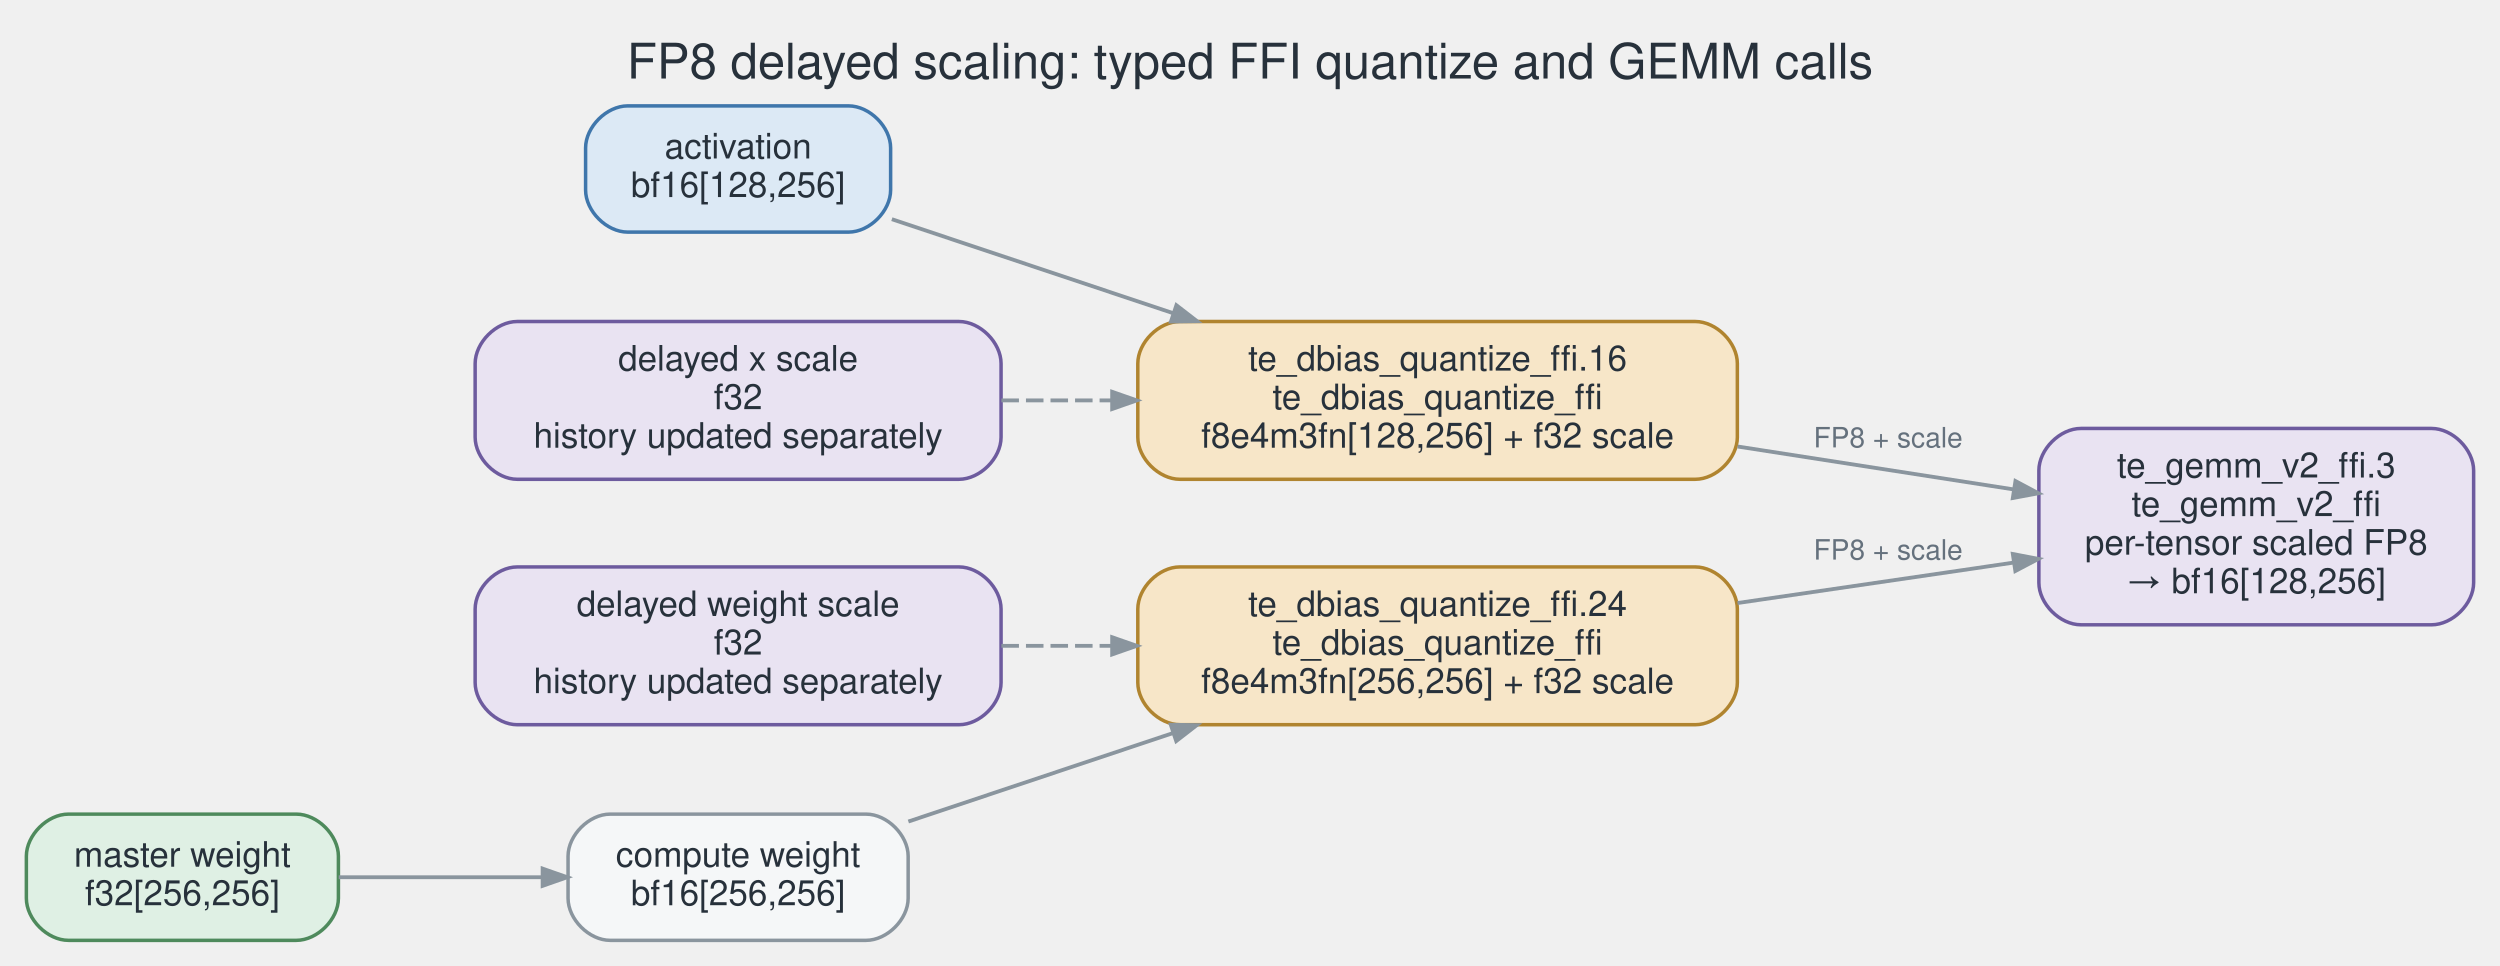
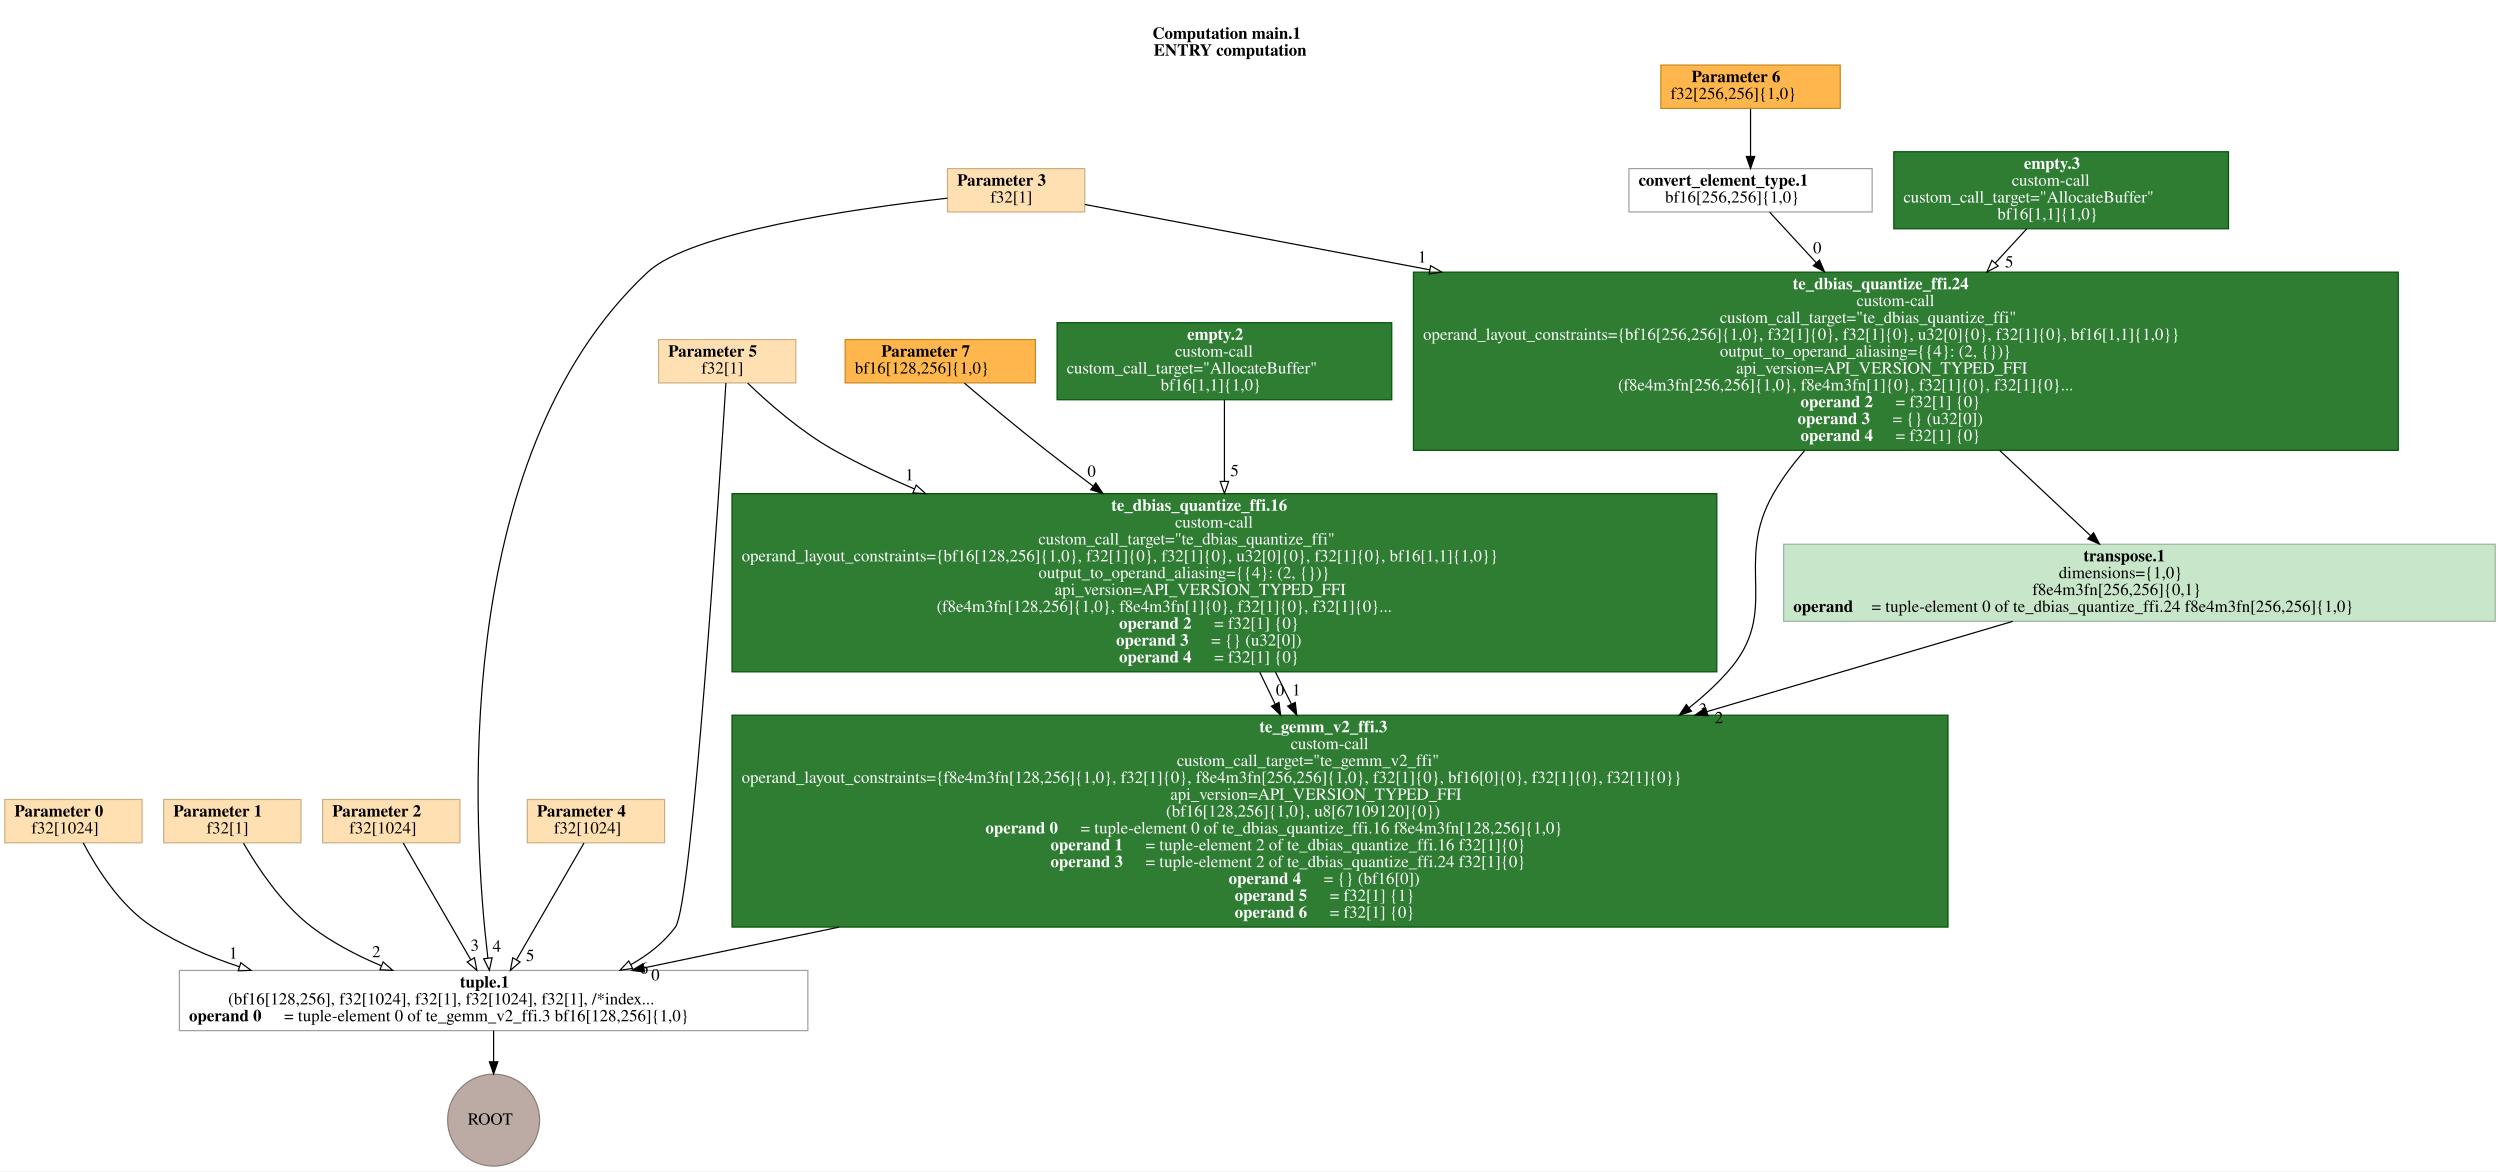
- <svg xmlns="http://www.w3.org/2000/svg" width="712pt" height="275pt" viewBox="0.00 0.00 712.40 275.40">
-   <g id="graph0" class="graph" transform="scale(1 1) rotate(0) translate(7.2 268.2)">
-     <text text-anchor="middle" x="349" y="-245.8" font-family="Helvetica,sans-Serif" font-size="14.00" fill="#27313b">FP8 delayed scaling: typed FFI quantize and GEMM calls</text>
+ <svg xmlns="http://www.w3.org/2000/svg" xmlns:xlink="http://www.w3.org/1999/xlink" width="2077pt" height="973pt" viewBox="0.00 0.00 2076.50 972.69">
+   <g id="graph0" class="graph" transform="scale(1 1) rotate(0) translate(4 968.69)">
+     <g id="a_graph0">
+       <a xlink:title=" ">
+         <polygon fill="white" stroke="transparent" points="-4,4 -4,-968.69 2072.5,-968.69 2072.5,4 -4,4" />
+         <text text-anchor="start" x="953.25" y="-936.49" font-family="Times,serif" font-weight="bold" font-size="14.00">Computation main.1</text>
+         <text text-anchor="start" x="954.25" y="-922.49" font-family="Times,serif" font-weight="bold" font-size="14.00">ENTRY computation</text>
+       </a>
+     </g>
    <g id="node1" class="node">
-       <path fill="#dce9f5" stroke="#3f76ab" d="M234.5,-238C234.5,-238 171.5,-238 171.5,-238 165.5,-238 159.5,-232 159.5,-226 159.5,-226 159.5,-214 159.5,-214 159.5,-208 165.5,-202 171.5,-202 171.5,-202 234.5,-202 234.5,-202 240.5,-202 246.5,-208 246.5,-214 246.5,-214 246.5,-226 246.5,-226 246.5,-232 240.5,-238 234.5,-238" />
-       <text text-anchor="middle" x="203" y="-223" font-family="Helvetica,sans-Serif" font-size="10.00" fill="#27313b">activation</text>
-       <text text-anchor="middle" x="203" y="-212" font-family="Helvetica,sans-Serif" font-size="10.00" fill="#27313b">bf16[128,256]</text>
+       <g id="a_node1">
+         <a xlink:title=" ">
+           <polygon fill="#ffe0b2" stroke="#cbae82" points="114,-304.69 0,-304.69 0,-268.69 114,-268.69 114,-304.69" />
+           <text text-anchor="start" x="8" y="-290.49" font-family="Times,serif" font-weight="bold" font-size="14.00">Parameter 0</text>
+           <text text-anchor="start" x="22" y="-276.49" font-family="Times,serif" font-size="14.00">f32[1024]</text>
+         </a>
+       </g>
+     </g>
+     <g id="node16" class="node">
+       <g id="a_node16">
+         <a xlink:title=" ">
+           <polygon fill="white" stroke="#9e9e9e" points="667,-162.69 145,-162.69 145,-112.69 667,-112.69 667,-162.69" />
+           <text text-anchor="start" x="378" y="-148.49" font-family="Times,serif" font-weight="bold" font-size="14.00">tuple.1</text>
+           <text text-anchor="start" x="185.5" y="-134.49" font-family="Times,serif" font-size="14.00">(bf16[128,256], f32[1024], f32[1], f32[1024], f32[1], /*index...</text>
+           <text text-anchor="start" x="153" y="-120.49" font-family="Times,serif" font-weight="bold" font-size="14.00">operand 0</text>
+           <text text-anchor="start" x="232" y="-120.49" font-family="Times,serif" font-size="14.00"> = tuple-element 0 of te_gemm_v2_ffi.3 bf16[128,256]{1,0}</text>
+         </a>
+       </g>
+     </g>
+     <g id="edge14" class="edge">
+       <g id="a_edge14">
+         <a xlink:title="state___overwrite_with_gradient____TEWrapper_dot_general_0____grad_amax_history__.1 -&gt; tuple.1">
+           <path fill="none" stroke="black" d="M65.13,-268.68C75.61,-248.66 95.79,-215.96 123,-198.69 144.9,-184.8 169.49,-174.06 194.78,-165.79" />
+           <polygon fill="none" stroke="black" points="196.02,-169.07 204.51,-162.73 193.92,-162.39 196.02,-169.07" />
+         </a>
+       </g>
+       <text text-anchor="middle" x="189.75" y="-172.53" font-family="Times,serif" font-size="14.00">1</text>
+     </g>
+     <g id="node2" class="node">
+       <g id="a_node2">
+         <a xlink:title=" ">
+           <polygon fill="#ffe0b2" stroke="#cbae82" points="246,-304.69 132,-304.69 132,-268.69 246,-268.69 246,-304.69" />
+           <text text-anchor="start" x="140" y="-290.49" font-family="Times,serif" font-weight="bold" font-size="14.00">Parameter 1</text>
+           <text text-anchor="start" x="167.5" y="-276.49" font-family="Times,serif" font-size="14.00">f32[1]</text>
+         </a>
+       </g>
+     </g>
+     <g id="edge15" class="edge">
+       <g id="a_edge15">
+         <a xlink:title="state___overwrite_with_gradient____TEWrapper_dot_general_0____grad_scale__.1 -&gt; tuple.1">
+           <path fill="none" stroke="black" d="M198.25,-268.41C209.39,-249.04 229.8,-217.85 255,-198.69 272.16,-185.65 292.52,-175.05 312.65,-166.59" />
+           <polygon fill="none" stroke="black" points="314.23,-169.73 322.19,-162.73 311.6,-163.24 314.23,-169.73" />
+         </a>
+       </g>
+       <text text-anchor="middle" x="308.55" y="-173.67" font-family="Times,serif" font-size="14.00">2</text>
    </g>
    <g id="node3" class="node">
-       <path fill="#f7e6c8" stroke="#b0842f" d="M476,-176.5C476,-176.5 329,-176.5 329,-176.5 323,-176.5 317,-170.5 317,-164.5 317,-164.5 317,-143.5 317,-143.5 317,-137.5 323,-131.5 329,-131.5 329,-131.5 476,-131.5 476,-131.5 482,-131.5 488,-137.5 488,-143.5 488,-143.5 488,-164.5 488,-164.5 488,-170.5 482,-176.5 476,-176.5" />
-       <text text-anchor="middle" x="402.5" y="-162.5" font-family="Helvetica,sans-Serif" font-size="10.00" fill="#27313b">te_dbias_quantize_ffi.16</text>
-       <text text-anchor="middle" x="402.5" y="-151.5" font-family="Helvetica,sans-Serif" font-size="10.00" fill="#27313b">te_dbias_quantize_ffi</text>
-       <text text-anchor="middle" x="402.5" y="-140.5" font-family="Helvetica,sans-Serif" font-size="10.00" fill="#27313b">f8e4m3fn[128,256] + f32 scale</text>
+       <g id="a_node3">
+         <a xlink:title=" ">
+           <polygon fill="#ffe0b2" stroke="#cbae82" points="378,-304.69 264,-304.69 264,-268.69 378,-268.69 378,-304.69" />
+           <text text-anchor="start" x="272" y="-290.49" font-family="Times,serif" font-weight="bold" font-size="14.00">Parameter 2</text>
+           <text text-anchor="start" x="286" y="-276.49" font-family="Times,serif" font-size="14.00">f32[1024]</text>
+         </a>
+       </g>
+     </g>
+     <g id="edge16" class="edge">
+       <g id="a_edge16">
+         <a xlink:title="state___overwrite_with_gradient____TEWrapper_dot_general_0____kernel_amax_history__.1 -&gt; tuple.1">
+           <path fill="none" stroke="black" d="M330.92,-268.54C344.61,-244.86 369.58,-201.68 386.94,-171.65" />
+           <polygon fill="none" stroke="black" points="390.09,-173.19 392.07,-162.79 384.03,-169.69 390.09,-173.19" />
+         </a>
+       </g>
+       <text text-anchor="middle" x="390.31" y="-179.01" font-family="Times,serif" font-size="14.00">3</text>
+     </g>
+     <g id="node4" class="node">
+       <g id="a_node4">
+         <a xlink:title=" ">
+           <polygon fill="#ffe0b2" stroke="#cbae82" points="897,-828.69 783,-828.69 783,-792.69 897,-792.69 897,-828.69" />
+           <text text-anchor="start" x="791" y="-814.49" font-family="Times,serif" font-weight="bold" font-size="14.00">Parameter 3</text>
+           <text text-anchor="start" x="818.5" y="-800.49" font-family="Times,serif" font-size="14.00">f32[1]</text>
+         </a>
+       </g>
+     </g>
+     <g id="node13" class="node">
+       <g id="a_node13">
+         <a xlink:title=" ">
+           <polygon fill="#2e7d32" stroke="#005005" points="1988,-742.69 1170,-742.69 1170,-594.69 1988,-594.69 1988,-742.69" />
+           <text text-anchor="start" x="1485" y="-728.49" font-family="Times,serif" font-weight="bold" font-size="14.00" fill="white">te_dbias_quantize_ffi.24</text>
+           <text text-anchor="start" x="1538" y="-714.49" font-family="Times,serif" font-size="14.00" fill="white">custom-call</text>
+           <text text-anchor="start" x="1424.5" y="-700.49" font-family="Times,serif" font-size="14.00" fill="white">custom_call_target="te_dbias_quantize_ffi"</text>
+           <text text-anchor="start" x="1178" y="-686.49" font-family="Times,serif" font-size="14.00" fill="white">operand_layout_constraints={bf16[256,256]{1,0}, f32[1]{0}, f32[1]{0}, u32[0]{0}, f32[1]{0}, bf16[1,1]{1,0}}</text>
+           <text text-anchor="start" x="1424.5" y="-672.49" font-family="Times,serif" font-size="14.00" fill="white">output_to_operand_aliasing={{4}: (2, {})}</text>
+           <text text-anchor="start" x="1438" y="-658.49" font-family="Times,serif" font-size="14.00" fill="white">api_version=API_VERSION_TYPED_FFI</text>
+           <text text-anchor="start" x="1340" y="-644.49" font-family="Times,serif" font-size="14.00" fill="white">(f8e4m3fn[256,256]{1,0}, f8e4m3fn[1]{0}, f32[1]{0}, f32[1]{0}...</text>
+           <text text-anchor="start" x="1491.5" y="-630.49" font-family="Times,serif" font-weight="bold" font-size="14.00" fill="white">operand 2</text>
+           <text text-anchor="start" x="1570.5" y="-630.49" font-family="Times,serif" font-size="14.00" fill="white"> = f32[1] {0}</text>
+           <text text-anchor="start" x="1489" y="-616.49" font-family="Times,serif" font-weight="bold" font-size="14.00" fill="white">operand 3</text>
+           <text text-anchor="start" x="1568" y="-616.49" font-family="Times,serif" font-size="14.00" fill="white"> = {} (u32[0])</text>
+           <text text-anchor="start" x="1491.5" y="-602.49" font-family="Times,serif" font-weight="bold" font-size="14.00" fill="white">operand 4</text>
+           <text text-anchor="start" x="1570.5" y="-602.49" font-family="Times,serif" font-size="14.00" fill="white"> = f32[1] {0}</text>
+         </a>
+       </g>
+     </g>
+     <g id="edge6" class="edge">
+       <g id="a_edge6">
+         <a xlink:title="state___overwrite_with_gradient____TEWrapper_dot_general_0____kernel_scale__.1 -&gt; te_dbias_quantize_ffi.24">
+           <path fill="none" stroke="black" d="M897.07,-798.88C961.05,-786.76 1070.71,-765.99 1183.62,-744.6" />
+           <polygon fill="none" stroke="black" points="1184.32,-748.03 1193.49,-742.73 1183.02,-741.15 1184.32,-748.03" />
+         </a>
+       </g>
+       <text text-anchor="middle" x="1177.26" y="-750.7" font-family="Times,serif" font-size="14.00">1</text>
+     </g>
+     <g id="edge17" class="edge">
+       <g id="a_edge17">
+         <a xlink:title="state___overwrite_with_gradient____TEWrapper_dot_general_0____kernel_scale__.1 -&gt; tuple.1">
+           <path fill="none" stroke="black" d="M782.95,-804.12C704.67,-795.34 569.59,-775.8 534,-742.69 367.99,-588.28 388.92,-276.71 401.21,-173.08" />
+           <polygon fill="none" stroke="black" points="404.72,-173.23 402.48,-162.88 397.77,-172.37 404.72,-173.23" />
+         </a>
+       </g>
+       <text text-anchor="middle" x="408.64" y="-178.21" font-family="Times,serif" font-size="14.00">4</text>
+     </g>
+     <g id="node5" class="node">
+       <g id="a_node5">
+         <a xlink:title=" ">
+           <polygon fill="#ffe0b2" stroke="#cbae82" points="548,-304.69 434,-304.69 434,-268.69 548,-268.69 548,-304.69" />
+           <text text-anchor="start" x="442" y="-290.49" font-family="Times,serif" font-weight="bold" font-size="14.00">Parameter 4</text>
+           <text text-anchor="start" x="456" y="-276.49" font-family="Times,serif" font-size="14.00">f32[1024]</text>
+         </a>
+       </g>
+     </g>
+     <g id="edge18" class="edge">
+       <g id="a_edge18">
+         <a xlink:title="state___overwrite_with_gradient____TEWrapper_dot_general_0____x_amax_history__.1 -&gt; tuple.1">
+           <path fill="none" stroke="black" d="M481.08,-268.54C467.39,-244.86 442.42,-201.68 425.06,-171.65" />
+           <polygon fill="none" stroke="black" points="427.97,-169.69 419.93,-162.79 421.91,-173.19 427.97,-169.69" />
+         </a>
+       </g>
+       <text text-anchor="middle" x="436.32" y="-170.55" font-family="Times,serif" font-size="14.00">5</text>
+     </g>
+     <g id="node6" class="node">
+       <g id="a_node6">
+         <a xlink:title=" ">
+           <polygon fill="#ffe0b2" stroke="#cbae82" points="657,-686.69 543,-686.69 543,-650.69 657,-650.69 657,-686.69" />
+           <text text-anchor="start" x="551" y="-672.49" font-family="Times,serif" font-weight="bold" font-size="14.00">Parameter 5</text>
+           <text text-anchor="start" x="578.5" y="-658.49" font-family="Times,serif" font-size="14.00">f32[1]</text>
+         </a>
+       </g>
+     </g>
+     <g id="node11" class="node">
+       <g id="a_node11">
+         <a xlink:title=" ">
+           <polygon fill="#2e7d32" stroke="#005005" points="1422,-558.69 604,-558.69 604,-410.69 1422,-410.69 1422,-558.69" />
+           <text text-anchor="start" x="919" y="-544.49" font-family="Times,serif" font-weight="bold" font-size="14.00" fill="white">te_dbias_quantize_ffi.16</text>
+           <text text-anchor="start" x="972" y="-530.49" font-family="Times,serif" font-size="14.00" fill="white">custom-call</text>
+           <text text-anchor="start" x="858.5" y="-516.49" font-family="Times,serif" font-size="14.00" fill="white">custom_call_target="te_dbias_quantize_ffi"</text>
+           <text text-anchor="start" x="612" y="-502.49" font-family="Times,serif" font-size="14.00" fill="white">operand_layout_constraints={bf16[128,256]{1,0}, f32[1]{0}, f32[1]{0}, u32[0]{0}, f32[1]{0}, bf16[1,1]{1,0}}</text>
+           <text text-anchor="start" x="858.5" y="-488.49" font-family="Times,serif" font-size="14.00" fill="white">output_to_operand_aliasing={{4}: (2, {})}</text>
+           <text text-anchor="start" x="872" y="-474.49" font-family="Times,serif" font-size="14.00" fill="white">api_version=API_VERSION_TYPED_FFI</text>
+           <text text-anchor="start" x="774" y="-460.49" font-family="Times,serif" font-size="14.00" fill="white">(f8e4m3fn[128,256]{1,0}, f8e4m3fn[1]{0}, f32[1]{0}, f32[1]{0}...</text>
+           <text text-anchor="start" x="925.5" y="-446.49" font-family="Times,serif" font-weight="bold" font-size="14.00" fill="white">operand 2</text>
+           <text text-anchor="start" x="1004.5" y="-446.49" font-family="Times,serif" font-size="14.00" fill="white"> = f32[1] {0}</text>
+           <text text-anchor="start" x="923" y="-432.49" font-family="Times,serif" font-weight="bold" font-size="14.00" fill="white">operand 3</text>
+           <text text-anchor="start" x="1002" y="-432.49" font-family="Times,serif" font-size="14.00" fill="white"> = {} (u32[0])</text>
+           <text text-anchor="start" x="925.5" y="-418.49" font-family="Times,serif" font-weight="bold" font-size="14.00" fill="white">operand 4</text>
+           <text text-anchor="start" x="1004.5" y="-418.49" font-family="Times,serif" font-size="14.00" fill="white"> = f32[1] {0}</text>
+         </a>
+       </g>
+     </g>
+     <g id="edge3" class="edge">
+       <g id="a_edge3">
+         <a xlink:title="state___overwrite_with_gradient____TEWrapper_dot_general_0____x_scale__.1 -&gt; te_dbias_quantize_ffi.16">
+           <path fill="none" stroke="black" d="M617,-650.52C633.95,-634.21 661.38,-609.99 689,-594.69 709.99,-583.07 732.43,-572.4 755.34,-562.67" />
+           <polygon fill="none" stroke="black" points="756.96,-565.79 764.84,-558.7 754.26,-559.33 756.96,-565.79" />
+         </a>
+       </g>
+       <text text-anchor="middle" x="751.37" y="-569.79" font-family="Times,serif" font-size="14.00">1</text>
+     </g>
+     <g id="edge19" class="edge">
+       <g id="a_edge19">
+         <a xlink:title="state___overwrite_with_gradient____TEWrapper_dot_general_0____x_scale__.1 -&gt; tuple.1">
+           <path fill="none" stroke="black" d="M598.94,-650.64C593.75,-568.55 570.83,-217.19 557,-198.69 547.28,-185.69 534.3,-175.5 520.01,-167.52" />
+           <polygon fill="none" stroke="black" points="521.45,-164.32 510.96,-162.83 518.23,-170.54 521.45,-164.32" />
+         </a>
+       </g>
+       <text text-anchor="middle" x="530.95" y="-159.97" font-family="Times,serif" font-size="14.00">6</text>
+     </g>
+     <g id="node7" class="node">
+       <g id="a_node7">
+         <a xlink:title=" ">
+           <polygon fill="#ffb74d" stroke="#c88719" points="1524.5,-914.69 1375.5,-914.69 1375.5,-878.69 1524.5,-878.69 1524.5,-914.69" />
+           <text text-anchor="start" x="1401" y="-900.49" font-family="Times,serif" font-weight="bold" font-size="14.00">Parameter 6</text>
+           <text text-anchor="start" x="1383.5" y="-886.49" font-family="Times,serif" font-size="14.00">f32[256,256]{1,0}</text>
+         </a>
+       </g>
+     </g>
+     <g id="node9" class="node">
+       <g id="a_node9">
+         <a xlink:title=" ">
+           <polygon fill="white" stroke="#9e9e9e" points="1551,-828.69 1349,-828.69 1349,-792.69 1551,-792.69 1551,-828.69" />
+           <text text-anchor="start" x="1357" y="-814.49" font-family="Times,serif" font-weight="bold" font-size="14.00">convert_element_type.1</text>
+           <text text-anchor="start" x="1379" y="-800.49" font-family="Times,serif" font-size="14.00">bf16[256,256]{1,0}</text>
+         </a>
+       </g>
    </g>
    <g id="edge1" class="edge">
-       <path fill="none" stroke="#8a959e" stroke-width="1.1" d="M246.85,-205.68C270.28,-197.85 299.97,-187.93 327.05,-178.88" />
-       <polygon fill="#8a959e" stroke="#8a959e" stroke-width="1.1" points="328.01,-181.14 333.88,-176.6 326.46,-176.49 328.01,-181.14" />
-     </g>
-     <g id="node2" class="node">
-       <path fill="#e9e3f2" stroke="#6d5b9e" d="M266,-176.5C266,-176.5 140,-176.5 140,-176.5 134,-176.5 128,-170.5 128,-164.5 128,-164.5 128,-143.5 128,-143.5 128,-137.5 134,-131.5 140,-131.5 140,-131.5 266,-131.5 266,-131.5 272,-131.5 278,-137.5 278,-143.5 278,-143.5 278,-164.5 278,-164.5 278,-170.5 272,-176.5 266,-176.5" />
-       <text text-anchor="middle" x="203" y="-162.5" font-family="Helvetica,sans-Serif" font-size="10.00" fill="#27313b">delayed x scale</text>
-       <text text-anchor="middle" x="203" y="-151.5" font-family="Helvetica,sans-Serif" font-size="10.00" fill="#27313b">f32</text>
-       <text text-anchor="middle" x="203" y="-140.5" font-family="Helvetica,sans-Serif" font-size="10.00" fill="#27313b">history updated separately</text>
+       <g id="a_edge1">
+         <a xlink:title="state__params____kernel__.1 -&gt; convert_element_type.1">
+           <path fill="none" stroke="black" d="M1450,-878.29C1450,-866.95 1450,-851.92 1450,-839.01" />
+           <polygon fill="black" stroke="black" points="1453.5,-838.79 1450,-828.79 1446.5,-838.79 1453.5,-838.79" />
+         </a>
+       </g>
+     </g>
+     <g id="node8" class="node">
+       <g id="a_node8">
+         <a xlink:title=" ">
+           <polygon fill="#ffb74d" stroke="#c88719" points="856,-686.69 698,-686.69 698,-650.69 856,-650.69 856,-686.69" />
+           <text text-anchor="start" x="728" y="-672.49" font-family="Times,serif" font-weight="bold" font-size="14.00">Parameter 7</text>
+           <text text-anchor="start" x="706" y="-658.49" font-family="Times,serif" font-size="14.00">bf16[128,256]{1,0}</text>
+         </a>
+       </g>
    </g>
    <g id="edge2" class="edge">
-       <path fill="none" stroke="#8a959e" stroke-width="1.1" stroke-dasharray="5,2" d="M278.1,-154C288.33,-154 298.93,-154 309.44,-154" />
-       <polygon fill="#8a959e" stroke="#8a959e" stroke-width="1.1" points="309.69,-156.45 316.69,-154 309.69,-151.55 309.69,-156.45" />
-     </g>
-     <g id="node8" class="node">
-       <path fill="#e9e3f2" stroke="#6d5b9e" d="M686,-146C686,-146 586,-146 586,-146 580,-146 574,-140 574,-134 574,-134 574,-102 574,-102 574,-96 580,-90 586,-90 586,-90 686,-90 686,-90 692,-90 698,-96 698,-102 698,-102 698,-134 698,-134 698,-140 692,-146 686,-146" />
-       <text text-anchor="middle" x="636" y="-132" font-family="Helvetica,sans-Serif" font-size="10.00" fill="#27313b">te_gemm_v2_ffi.3</text>
-       <text text-anchor="middle" x="636" y="-121" font-family="Helvetica,sans-Serif" font-size="10.00" fill="#27313b">te_gemm_v2_ffi</text>
-       <text text-anchor="middle" x="636" y="-110" font-family="Helvetica,sans-Serif" font-size="10.00" fill="#27313b">per-tensor scaled FP8</text>
-       <text text-anchor="middle" x="636" y="-99" font-family="Helvetica,sans-Serif" font-size="10.00" fill="#27313b">→ bf16[128,256]</text>
-     </g>
-     <g id="edge6" class="edge">
-       <path fill="none" stroke="#8a959e" stroke-width="1.1" d="M488.06,-140.85C513.92,-136.83 542.03,-132.46 566.67,-128.63" />
-       <polygon fill="#8a959e" stroke="#8a959e" stroke-width="1.1" points="567.32,-131 573.86,-127.51 566.57,-126.16 567.32,-131" />
-       <text text-anchor="middle" x="531" y="-140.6" font-family="Helvetica,sans-Serif" font-size="8.00" fill="#65717d">FP8 + scale</text>
-     </g>
-     <g id="node4" class="node">
-       <path fill="#dff0e4" stroke="#4e8a5c" d="M77,-36C77,-36 12,-36 12,-36 6,-36 0,-30 0,-24 0,-24 0,-12 0,-12 0,-6 6,0 12,0 12,0 77,0 77,0 83,0 89,-6 89,-12 89,-12 89,-24 89,-24 89,-30 83,-36 77,-36" />
-       <text text-anchor="middle" x="44.5" y="-21" font-family="Helvetica,sans-Serif" font-size="10.00" fill="#27313b">master weight</text>
-       <text text-anchor="middle" x="44.5" y="-10" font-family="Helvetica,sans-Serif" font-size="10.00" fill="#27313b">f32[256,256]</text>
-     </g>
-     <g id="node5" class="node">
-       <path fill="#f5f7f8" stroke="#8a959e" d="M239.5,-36C239.5,-36 166.5,-36 166.5,-36 160.5,-36 154.5,-30 154.5,-24 154.5,-24 154.5,-12 154.5,-12 154.5,-6 160.5,0 166.5,0 166.5,0 239.5,0 239.5,0 245.5,0 251.5,-6 251.5,-12 251.5,-12 251.5,-24 251.5,-24 251.5,-30 245.5,-36 239.5,-36" />
-       <text text-anchor="middle" x="203" y="-21" font-family="Helvetica,sans-Serif" font-size="10.00" fill="#27313b">compute weight</text>
-       <text text-anchor="middle" x="203" y="-10" font-family="Helvetica,sans-Serif" font-size="10.00" fill="#27313b">bf16[256,256]</text>
-     </g>
-     <g id="edge3" class="edge">
-       <path fill="none" stroke="#8a959e" stroke-width="1.1" d="M89.09,-18C107.06,-18 128.08,-18 147.08,-18" />
-       <polygon fill="#8a959e" stroke="#8a959e" stroke-width="1.1" points="147.25,-20.45 154.25,-18 147.25,-15.55 147.25,-20.45" />
-     </g>
-     <g id="node7" class="node">
-       <path fill="#f7e6c8" stroke="#b0842f" d="M476,-106.5C476,-106.5 329,-106.5 329,-106.5 323,-106.5 317,-100.5 317,-94.5 317,-94.5 317,-73.5 317,-73.5 317,-67.5 323,-61.5 329,-61.5 329,-61.5 476,-61.5 476,-61.5 482,-61.5 488,-67.5 488,-73.5 488,-73.5 488,-94.5 488,-94.5 488,-100.5 482,-106.5 476,-106.5" />
-       <text text-anchor="middle" x="402.5" y="-92.5" font-family="Helvetica,sans-Serif" font-size="10.00" fill="#27313b">te_dbias_quantize_ffi.24</text>
-       <text text-anchor="middle" x="402.5" y="-81.5" font-family="Helvetica,sans-Serif" font-size="10.00" fill="#27313b">te_dbias_quantize_ffi</text>
-       <text text-anchor="middle" x="402.5" y="-70.5" font-family="Helvetica,sans-Serif" font-size="10.00" fill="#27313b">f8e4m3fn[256,256] + f32 scale</text>
+       <g id="a_edge2">
+         <a xlink:title="x.1 -&gt; te_dbias_quantize_ffi.16">
+           <path fill="none" stroke="black" d="M797,-650.54C814.66,-635.53 841.23,-613.28 865,-594.69 877.49,-584.93 890.71,-574.84 903.9,-564.94" />
+           <polygon fill="black" stroke="black" points="906.19,-567.59 912.1,-558.8 902,-561.99 906.19,-567.59" />
+         </a>
+       </g>
+       <text text-anchor="middle" x="902.66" y="-572.73" font-family="Times,serif" font-size="14.00">0</text>
+     </g>
+     <g id="edge5" class="edge">
+       <g id="a_edge5">
+         <a xlink:title="convert_element_type.1 -&gt; te_dbias_quantize_ffi.24">
+           <path fill="none" stroke="black" d="M1465.82,-792.53C1475.97,-781.51 1489.97,-766.32 1504.66,-750.37" />
+           <polygon fill="black" stroke="black" points="1507.25,-752.72 1511.45,-743 1502.1,-747.98 1507.25,-752.72" />
+         </a>
+       </g>
+       <text text-anchor="middle" x="1505.39" y="-758.36" font-family="Times,serif" font-size="14.00">0</text>
+     </g>
+     <g id="node10" class="node">
+       <g id="a_node10">
+         <a xlink:title=" ">
+           <polygon fill="#2e7d32" stroke="#005005" points="1152,-700.69 874,-700.69 874,-636.69 1152,-636.69 1152,-700.69" />
+           <text text-anchor="start" x="982" y="-686.49" font-family="Times,serif" font-weight="bold" font-size="14.00" fill="white">empty.2</text>
+           <text text-anchor="start" x="972" y="-672.49" font-family="Times,serif" font-size="14.00" fill="white">custom-call</text>
+           <text text-anchor="start" x="882" y="-658.49" font-family="Times,serif" font-size="14.00" fill="white">custom_call_target="AllocateBuffer"</text>
+           <text text-anchor="start" x="960" y="-644.49" font-family="Times,serif" font-size="14.00" fill="white">bf16[1,1]{1,0}</text>
+         </a>
+       </g>
    </g>
    <g id="edge4" class="edge">
-       <path fill="none" stroke="#8a959e" stroke-width="1.1" d="M251.56,-33.89C274.19,-41.46 301.78,-50.68 327.09,-59.14" />
-       <polygon fill="#8a959e" stroke="#8a959e" stroke-width="1.1" points="326.41,-61.49 333.82,-61.38 327.96,-56.84 326.41,-61.49" />
-     </g>
-     <g id="node6" class="node">
-       <path fill="#e9e3f2" stroke="#6d5b9e" d="M266,-106.5C266,-106.5 140,-106.5 140,-106.5 134,-106.5 128,-100.5 128,-94.5 128,-94.5 128,-73.5 128,-73.5 128,-67.5 134,-61.5 140,-61.5 140,-61.5 266,-61.5 266,-61.5 272,-61.5 278,-67.5 278,-73.5 278,-73.5 278,-94.5 278,-94.5 278,-100.5 272,-106.5 266,-106.5" />
-       <text text-anchor="middle" x="203" y="-92.5" font-family="Helvetica,sans-Serif" font-size="10.00" fill="#27313b">delayed weight scale</text>
-       <text text-anchor="middle" x="203" y="-81.5" font-family="Helvetica,sans-Serif" font-size="10.00" fill="#27313b">f32</text>
-       <text text-anchor="middle" x="203" y="-70.5" font-family="Helvetica,sans-Serif" font-size="10.00" fill="#27313b">history updated separately</text>
-     </g>
-     <g id="edge5" class="edge">
-       <path fill="none" stroke="#8a959e" stroke-width="1.1" stroke-dasharray="5,2" d="M278.1,-84C288.33,-84 298.93,-84 309.44,-84" />
-       <polygon fill="#8a959e" stroke="#8a959e" stroke-width="1.1" points="309.69,-86.45 316.69,-84 309.69,-81.55 309.69,-86.45" />
+       <g id="a_edge4">
+         <a xlink:title="empty.2 -&gt; te_dbias_quantize_ffi.16">
+           <path fill="none" stroke="black" d="M1013,-636.41C1013,-617.73 1013,-593.05 1013,-569.08" />
+           <polygon fill="none" stroke="black" points="1016.5,-568.87 1013,-558.87 1009.5,-568.87 1016.5,-568.87" />
+         </a>
+       </g>
+       <text text-anchor="middle" x="1021.45" y="-573.29" font-family="Times,serif" font-size="14.00">5</text>
+     </g>
+     <g id="node15" class="node">
+       <g id="a_node15">
+         <a xlink:title=" ">
+           <polygon fill="#2e7d32" stroke="#005005" points="1614,-374.69 604,-374.69 604,-198.69 1614,-198.69 1614,-374.69" />
+           <text text-anchor="start" x="1042" y="-360.49" font-family="Times,serif" font-weight="bold" font-size="14.00" fill="white">te_gemm_v2_ffi.3</text>
+           <text text-anchor="start" x="1068" y="-346.49" font-family="Times,serif" font-size="14.00" fill="white">custom-call</text>
+           <text text-anchor="start" x="973.5" y="-332.49" font-family="Times,serif" font-size="14.00" fill="white">custom_call_target="te_gemm_v2_ffi"</text>
+           <text text-anchor="start" x="612" y="-318.49" font-family="Times,serif" font-size="14.00" fill="white">operand_layout_constraints={f8e4m3fn[128,256]{1,0}, f32[1]{0}, f8e4m3fn[256,256]{1,0}, f32[1]{0}, bf16[0]{0}, f32[1]{0}, f32[1]{0}}</text>
+           <text text-anchor="start" x="968" y="-304.49" font-family="Times,serif" font-size="14.00" fill="white">api_version=API_VERSION_TYPED_FFI</text>
+           <text text-anchor="start" x="964.5" y="-290.49" font-family="Times,serif" font-size="14.00" fill="white">(bf16[128,256]{1,0}, u8[67109120]{0})</text>
+           <text text-anchor="start" x="814.5" y="-276.49" font-family="Times,serif" font-weight="bold" font-size="14.00" fill="white">operand 0</text>
+           <text text-anchor="start" x="893.5" y="-276.49" font-family="Times,serif" font-size="14.00" fill="white"> = tuple-element 0 of te_dbias_quantize_ffi.16 f8e4m3fn[128,256]{1,0}</text>
+           <text text-anchor="start" x="868.5" y="-262.49" font-family="Times,serif" font-weight="bold" font-size="14.00" fill="white">operand 1</text>
+           <text text-anchor="start" x="947.5" y="-262.49" font-family="Times,serif" font-size="14.00" fill="white"> = tuple-element 2 of te_dbias_quantize_ffi.16 f32[1]{0}</text>
+           <text text-anchor="start" x="868.5" y="-248.49" font-family="Times,serif" font-weight="bold" font-size="14.00" fill="white">operand 3</text>
+           <text text-anchor="start" x="947.5" y="-248.49" font-family="Times,serif" font-size="14.00" fill="white"> = tuple-element 2 of te_dbias_quantize_ffi.24 f32[1]{0}</text>
+           <text text-anchor="start" x="1016.5" y="-234.49" font-family="Times,serif" font-weight="bold" font-size="14.00" fill="white">operand 4</text>
+           <text text-anchor="start" x="1095.5" y="-234.49" font-family="Times,serif" font-size="14.00" fill="white"> = {} (bf16[0])</text>
+           <text text-anchor="start" x="1021.5" y="-220.49" font-family="Times,serif" font-weight="bold" font-size="14.00" fill="white">operand 5</text>
+           <text text-anchor="start" x="1100.5" y="-220.49" font-family="Times,serif" font-size="14.00" fill="white"> = f32[1] {1}</text>
+           <text text-anchor="start" x="1021.5" y="-206.49" font-family="Times,serif" font-weight="bold" font-size="14.00" fill="white">operand 6</text>
+           <text text-anchor="start" x="1100.5" y="-206.49" font-family="Times,serif" font-size="14.00" fill="white"> = f32[1] {0}</text>
+         </a>
+       </g>
+     </g>
+     <g id="edge9" class="edge">
+       <g id="a_edge9">
+         <a xlink:title="te_dbias_quantize_ffi.16 -&gt; te_gemm_v2_ffi.3">
+           <path fill="none" stroke="black" d="M1042.33,-410.43C1046.42,-401.8 1050.72,-392.89 1055.08,-384" />
+           <polygon fill="black" stroke="black" points="1058.36,-385.27 1059.65,-374.75 1052.08,-382.17 1058.36,-385.27" />
+         </a>
+       </g>
+       <text text-anchor="middle" x="1059.2" y="-391.05" font-family="Times,serif" font-size="14.00">0</text>
+     </g>
+     <g id="edge10" class="edge">
+       <g id="a_edge10">
+         <a xlink:title="te_dbias_quantize_ffi.16 -&gt; te_gemm_v2_ffi.3">
+           <path fill="none" stroke="black" d="M1055.44,-410.43C1059.81,-401.8 1064.23,-392.89 1068.58,-384" />
+           <polygon fill="black" stroke="black" points="1071.85,-385.28 1073.07,-374.75 1065.55,-382.22 1071.85,-385.28" />
+         </a>
+       </g>
+       <text text-anchor="middle" x="1072.75" y="-391.05" font-family="Times,serif" font-size="14.00">1</text>
+     </g>
+     <g id="node12" class="node">
+       <g id="a_node12">
+         <a xlink:title=" ">
+           <polygon fill="#2e7d32" stroke="#005005" points="1847,-842.69 1569,-842.69 1569,-778.69 1847,-778.69 1847,-842.69" />
+           <text text-anchor="start" x="1677" y="-828.49" font-family="Times,serif" font-weight="bold" font-size="14.00" fill="white">empty.3</text>
+           <text text-anchor="start" x="1667" y="-814.49" font-family="Times,serif" font-size="14.00" fill="white">custom-call</text>
+           <text text-anchor="start" x="1577" y="-800.49" font-family="Times,serif" font-size="14.00" fill="white">custom_call_target="AllocateBuffer"</text>
+           <text text-anchor="start" x="1655" y="-786.49" font-family="Times,serif" font-size="14.00" fill="white">bf16[1,1]{1,0}</text>
+         </a>
+       </g>
    </g>
    <g id="edge7" class="edge">
-       <path fill="none" stroke="#8a959e" stroke-width="1.1" d="M488.05,-96.21C509.86,-99.38 533.31,-102.8 555,-106 558.82,-106.56 562.74,-107.15 566.7,-107.73" />
-       <polygon fill="#8a959e" stroke="#8a959e" stroke-width="1.1" points="566.57,-110.19 573.85,-108.8 567.29,-105.34 566.57,-110.19" />
-       <text text-anchor="middle" x="531" y="-108.6" font-family="Helvetica,sans-Serif" font-size="8.00" fill="#65717d">FP8 + scale</text>
+       <g id="a_edge7">
+         <a xlink:title="empty.3 -&gt; te_dbias_quantize_ffi.24">
+           <path fill="none" stroke="black" d="M1679.37,-778.62C1671.43,-770 1662.42,-760.22 1653.14,-750.15" />
+           <polygon fill="none" stroke="black" points="1655.69,-747.76 1646.34,-742.78 1650.54,-752.5 1655.69,-747.76" />
+         </a>
+       </g>
+       <text text-anchor="middle" x="1664.84" y="-746.68" font-family="Times,serif" font-size="14.00">5</text>
+     </g>
+     <g id="node14" class="node">
+       <g id="a_node14">
+         <a xlink:title=" ">
+           <polygon fill="#c8e6c9" stroke="#97b498" points="2068.5,-516.69 1477.5,-516.69 1477.5,-452.69 2068.5,-452.69 2068.5,-516.69" />
+           <text text-anchor="start" x="1726.5" y="-502.49" font-family="Times,serif" font-weight="bold" font-size="14.00">transpose.1</text>
+           <text text-anchor="start" x="1706" y="-488.49" font-family="Times,serif" font-size="14.00">dimensions={1,0}</text>
+           <text text-anchor="start" x="1684" y="-474.49" font-family="Times,serif" font-size="14.00">f8e4m3fn[256,256]{0,1}</text>
+           <text text-anchor="start" x="1485.5" y="-460.49" font-family="Times,serif" font-weight="bold" font-size="14.00">operand</text>
+           <text text-anchor="start" x="1550.5" y="-460.49" font-family="Times,serif" font-size="14.00"> = tuple-element 0 of te_dbias_quantize_ffi.24 f8e4m3fn[256,256]{1,0}</text>
+         </a>
+       </g>
+     </g>
+     <g id="edge8" class="edge">
+       <g id="a_edge8">
+         <a xlink:title="te_dbias_quantize_ffi.24 -&gt; transpose.1">
+           <path fill="none" stroke="black" d="M1657.07,-594.45C1682.87,-570.24 1710.54,-544.29 1732.37,-523.81" />
+           <polygon fill="black" stroke="black" points="1734.94,-526.2 1739.84,-516.8 1730.15,-521.09 1734.94,-526.2" />
+         </a>
+       </g>
+     </g>
+     <g id="edge12" class="edge">
+       <g id="a_edge12">
+         <a xlink:title="te_dbias_quantize_ffi.24 -&gt; te_gemm_v2_ffi.3">
+           <path fill="none" stroke="black" d="M1494.84,-594.41C1485.12,-583.19 1476.15,-571.17 1469,-558.69 1435.22,-499.78 1476.22,-461.36 1431,-410.69 1421.29,-399.81 1410.51,-389.88 1398.95,-380.83" />
+           <polygon fill="black" stroke="black" points="1400.91,-377.93 1390.82,-374.7 1396.7,-383.52 1400.91,-377.93" />
+         </a>
+       </g>
+       <text text-anchor="middle" x="1410.38" y="-375.17" font-family="Times,serif" font-size="14.00">3</text>
+     </g>
+     <g id="edge11" class="edge">
+       <g id="a_edge11">
+         <a xlink:title="transpose.1 -&gt; te_gemm_v2_ffi.3">
+           <path fill="none" stroke="black" d="M1667.79,-452.64C1598.83,-432.28 1504.86,-404.54 1413.67,-377.63" />
+           <polygon fill="black" stroke="black" points="1414.58,-374.25 1404,-374.77 1412.6,-380.96 1414.58,-374.25" />
+         </a>
+       </g>
+       <text text-anchor="middle" x="1423.78" y="-368.1" font-family="Times,serif" font-size="14.00">2</text>
+     </g>
+     <g id="edge13" class="edge">
+       <g id="a_edge13">
+         <a xlink:title="te_gemm_v2_ffi.3 -&gt; tuple.1">
+           <path fill="none" stroke="black" d="M692.7,-198.64C633.92,-186.35 577.65,-174.59 530.77,-164.78" />
+           <polygon fill="black" stroke="black" points="531.41,-161.34 520.91,-162.72 529.98,-168.19 531.41,-161.34" />
+         </a>
+       </g>
+       <text text-anchor="middle" x="540.38" y="-154.46" font-family="Times,serif" font-size="14.00">0</text>
+     </g>
+     <g id="node17" class="node">
+       <g id="a_node17">
+         <a xlink:title=" ">
+           <ellipse fill="#bcaaa4" stroke="#8c7b75" cx="406" cy="-38.35" rx="38.19" ry="38.19" />
+           <text text-anchor="start" x="384.5" y="-34.65" font-family="Times,serif" font-size="14.00">ROOT</text>
+         </a>
+       </g>
+     </g>
+     <g id="edge20" class="edge">
+       <g id="a_edge20">
+         <a xlink:title=" ">
+           <path fill="none" stroke="black" d="M406,-112.63C406,-104.78 406,-95.76 406,-86.8" />
+           <polygon fill="black" stroke="black" points="409.5,-86.77 406,-76.77 402.5,-86.77 409.5,-86.77" />
+         </a>
+       </g>
    </g>
  </g>
</svg>
